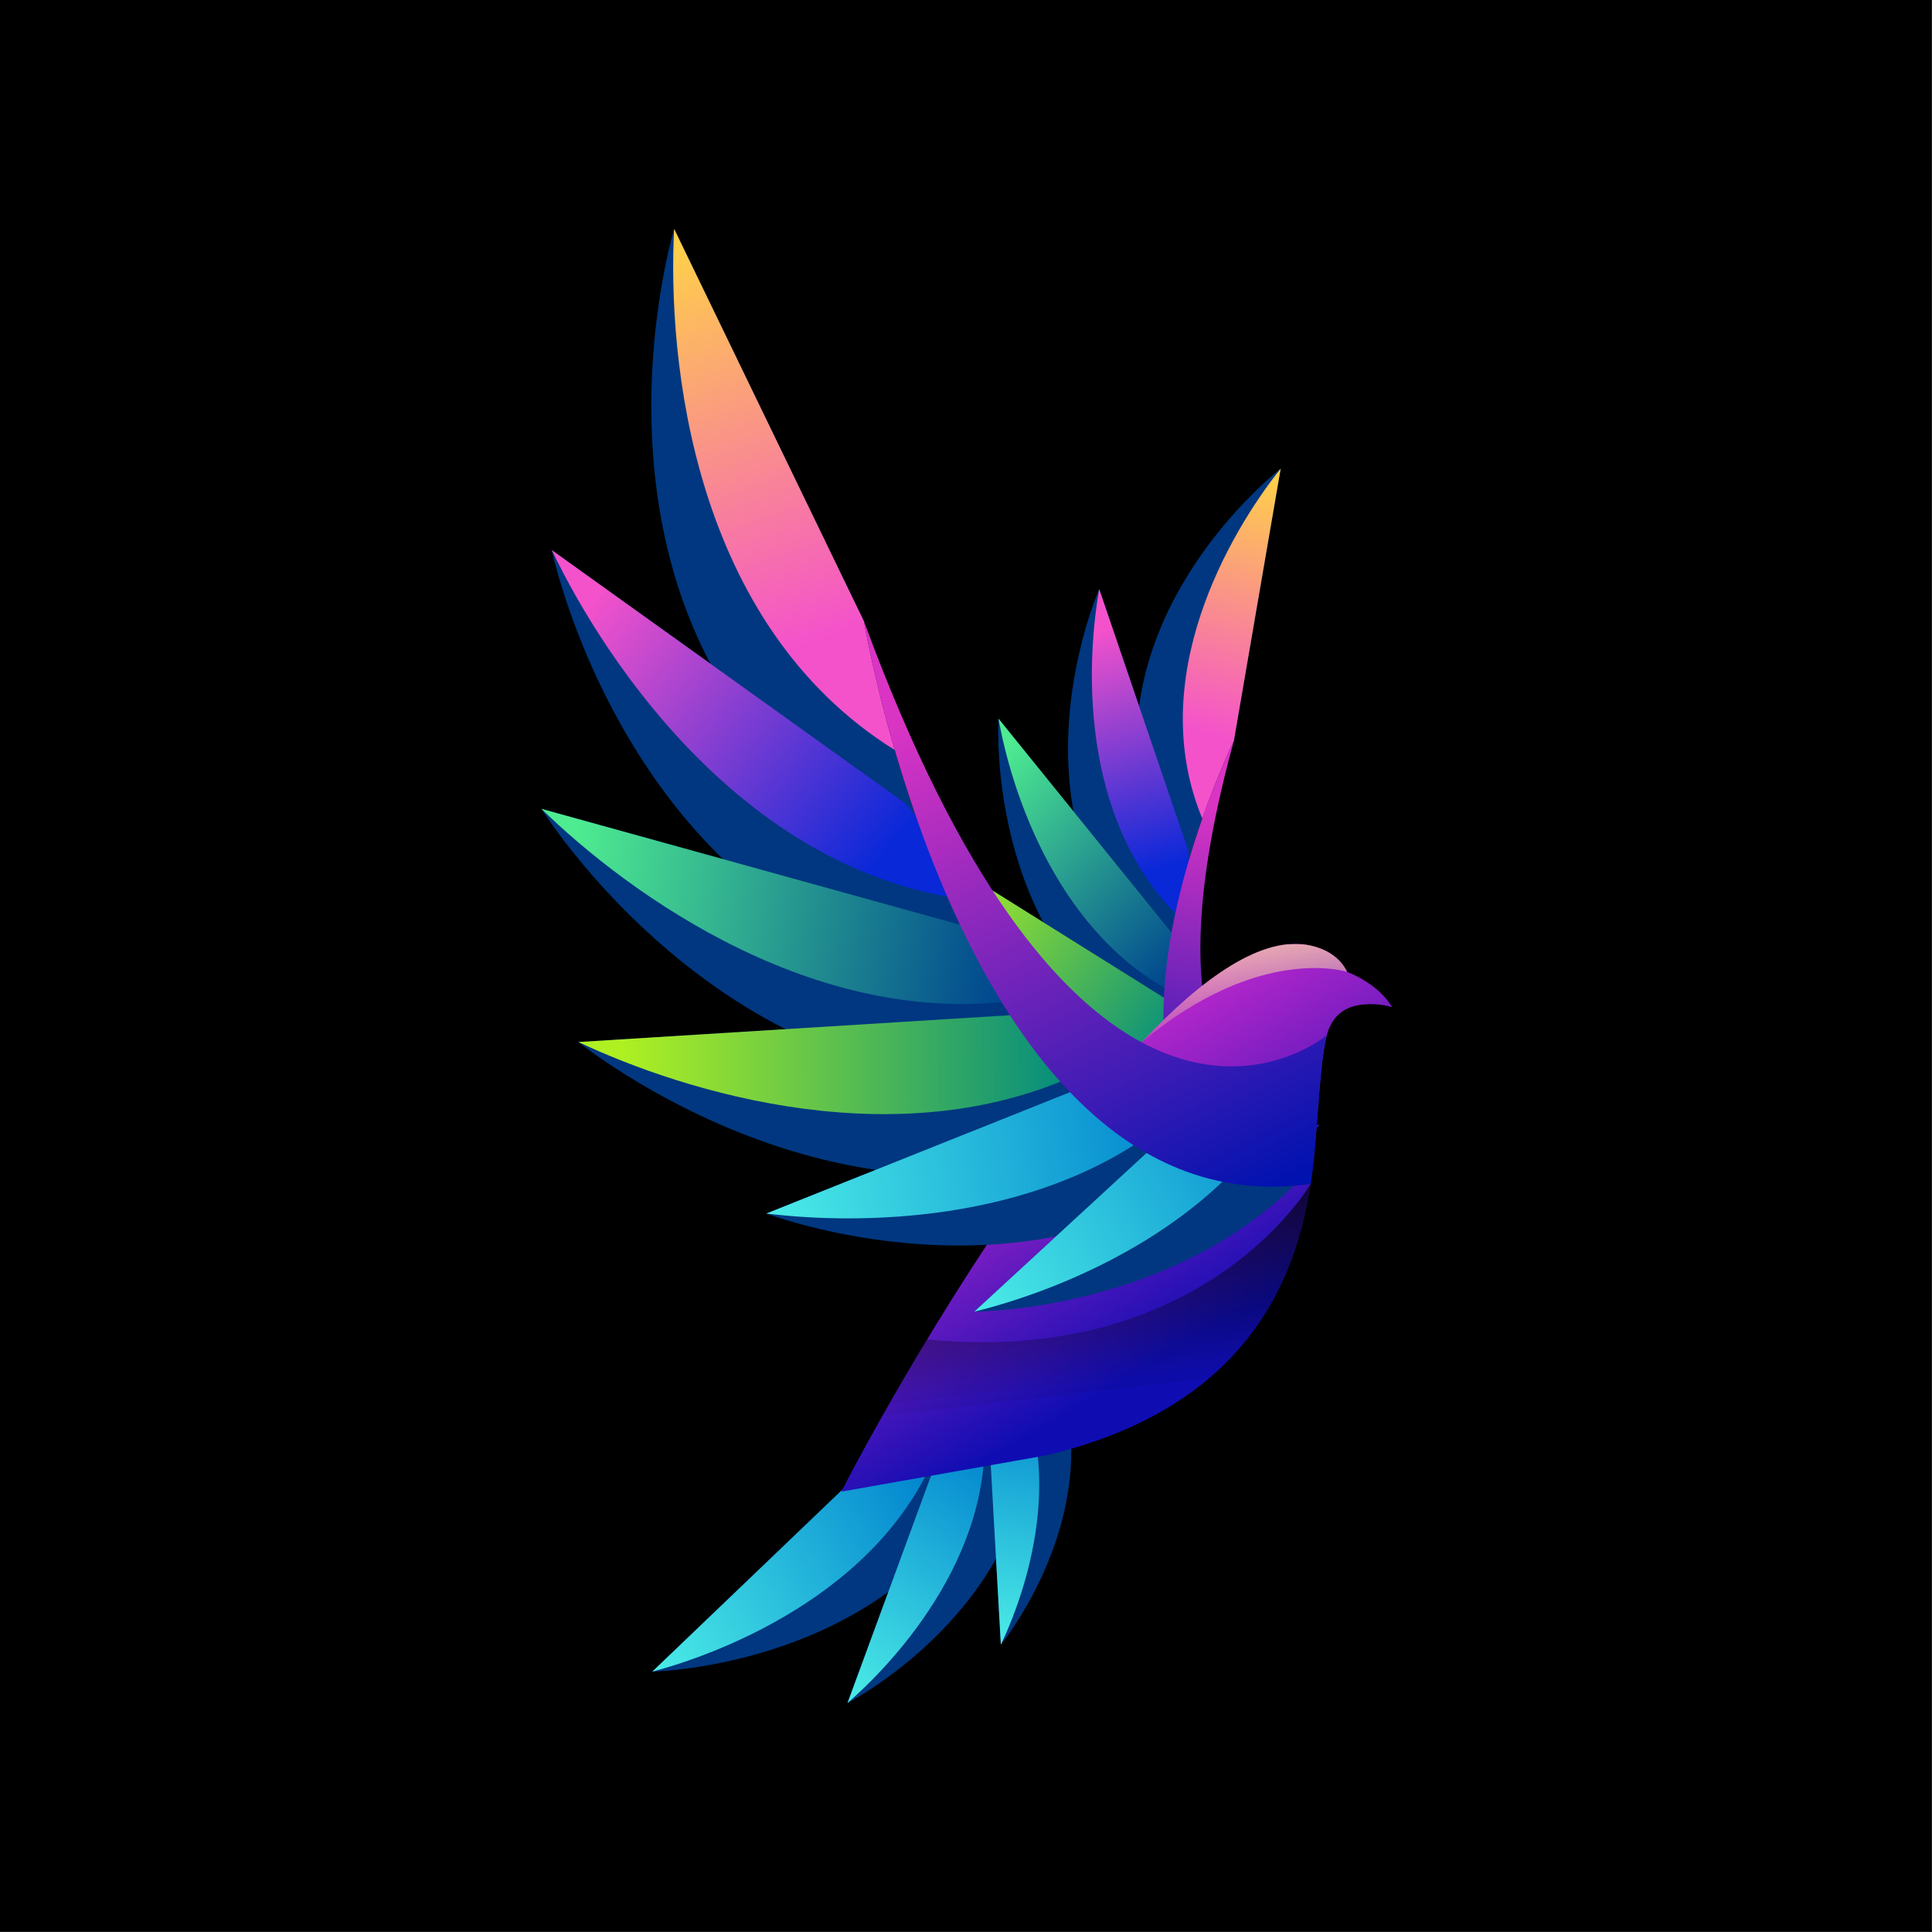
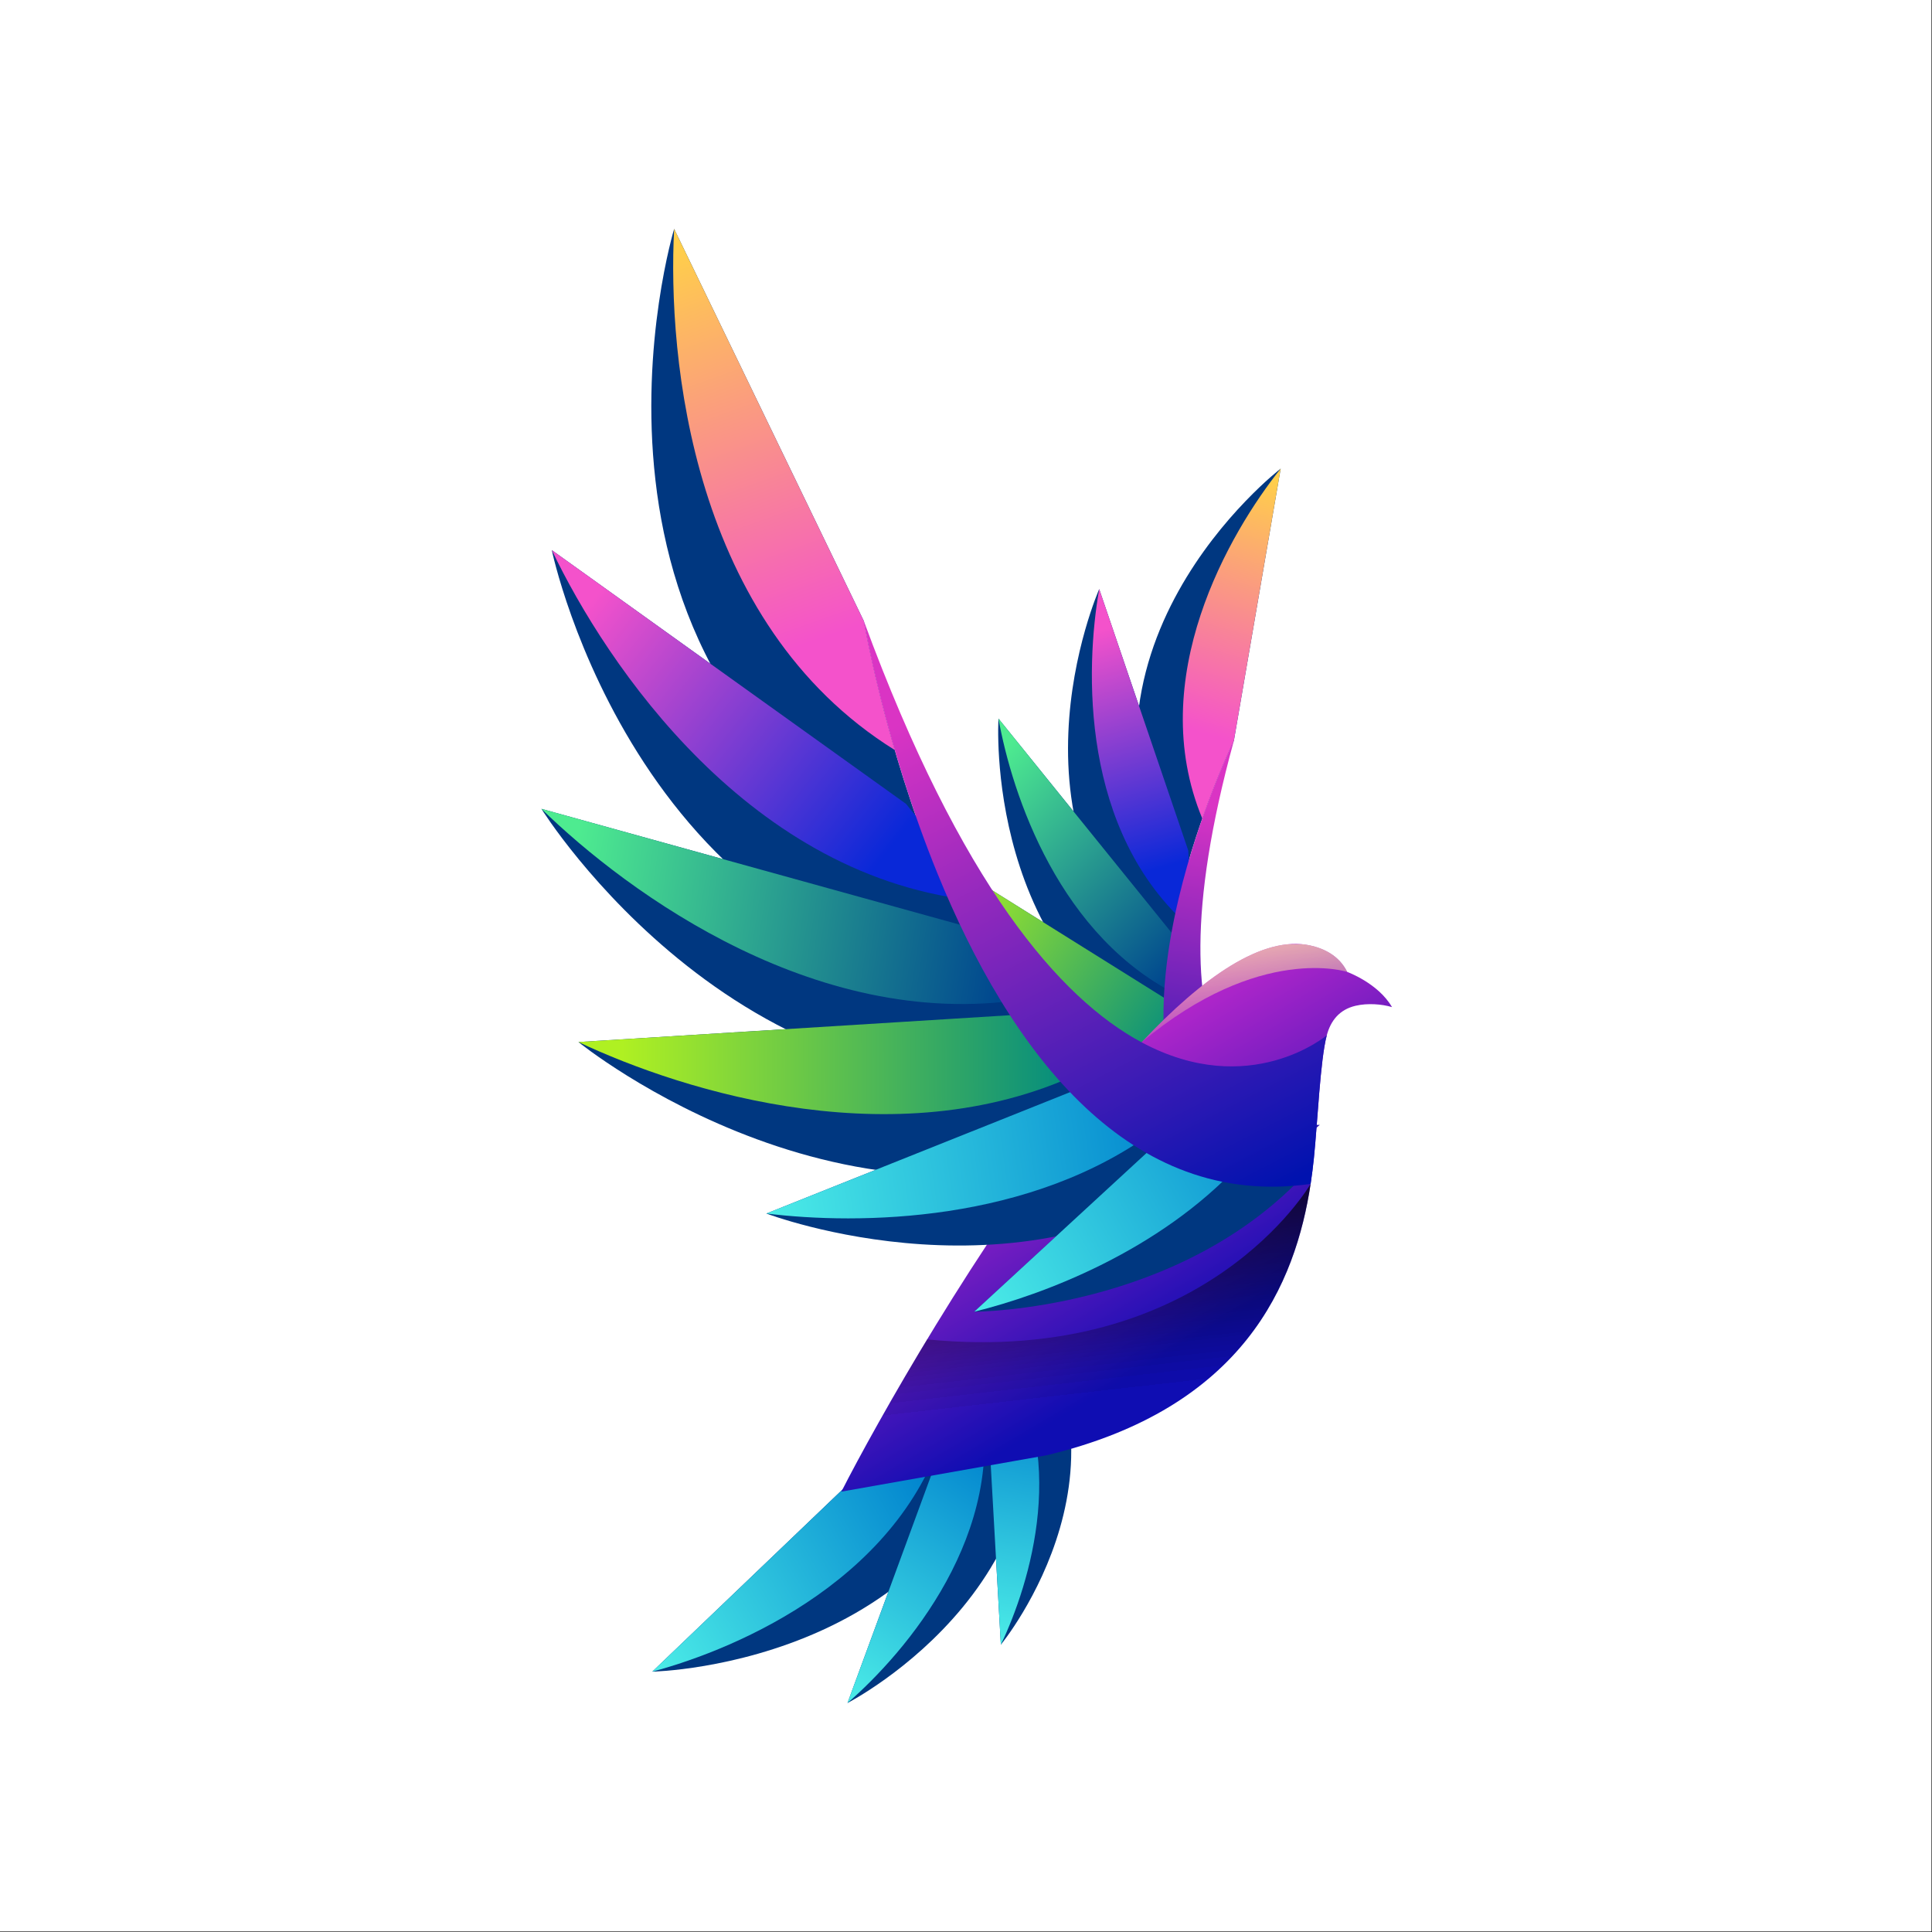
<svg xmlns="http://www.w3.org/2000/svg" xmlns:xlink="http://www.w3.org/1999/xlink" version="1.1" id="Layer_1" x="0px" y="0px" viewBox="0 0 4000 4000" style="enable-background:new 0 0 4000 4000;" xml:space="preserve">
-   <rect x="-0.5" y="-0.5" style="fill:#none;stroke:#000000;stroke-miterlimit:10;" width="4000" height="4000" />
+   <rect x="-0.5" y="-0.5" style="fill:none;stroke:#000000;stroke-miterlimit:10;" width="4000" height="4000" />
  <g>
    <path style="fill-rule:evenodd;clip-rule:evenodd;fill:#003780;" d="M2554.599,1533.681l96.918-563.466   c0,0-494.094,379.949-211.292,890.204C2483.066,1679.921,2554.599,1533.681,2554.599,1533.681" />
    <g>
      <defs>
        <path id="SVGID_1_" d="M2554.599,1533.681l96.918-563.466c-105.559,132.322-282.573,434.202-162.323,724.494     C2522.979,1598.335,2554.599,1533.681,2554.599,1533.681" />
      </defs>
      <clipPath id="SVGID_00000044142787211879527850000016902666270517557382_">
        <use xlink:href="#SVGID_1_" style="overflow:visible;" />
      </clipPath>
      <linearGradient id="SVGID_00000106852620970160319340000013289437149898201244_" gradientUnits="userSpaceOnUse" x1="2609.852" y1="987.905" x2="2459.045" y2="1509.495">
        <stop offset="0" style="stop-color:#FFCE4B" />
        <stop offset="1" style="stop-color:#F452CB" />
      </linearGradient>
      <rect x="2368.944" y="970.214" style="clip-path:url(#SVGID_00000044142787211879527850000016902666270517557382_);fill:url(#SVGID_00000106852620970160319340000013289437149898201244_);" width="282.573" height="724.494" />
    </g>
    <path style="fill-rule:evenodd;clip-rule:evenodd;fill:#003780;" d="M2460.144,1760.835l-184.353-541.205   c0,0-227.991,515.336,172.938,834.963c3.405-56.303,12.289-112.953,24.075-167.077   C2462.366,1811.56,2460.144,1760.835,2460.144,1760.835" />
    <g>
      <defs>
        <path id="SVGID_00000047050050763866057950000004345096379075004816_" d="M2460.144,1760.835l-184.353-541.205     c-28.853,163.456-40.043,502.938,190.009,702.217c2.191-11.539,4.535-22.993,7.005-34.337     C2462.367,1811.556,2460.144,1760.835,2460.144,1760.835" />
      </defs>
      <clipPath id="SVGID_00000170266684587436185500000017648793246051521426_">
        <use xlink:href="#SVGID_00000047050050763866057950000004345096379075004816_" style="overflow:visible;" />
      </clipPath>
      <linearGradient id="SVGID_00000064317095021110537650000002119855318315206313_" gradientUnits="userSpaceOnUse" x1="2276.538" y1="1304.948" x2="2419.342" y2="1793.194">
        <stop offset="0" style="stop-color:#F452CB" />
        <stop offset="1" style="stop-color:#0928D8" />
      </linearGradient>
      <rect x="2235.748" y="1219.63" style="clip-path:url(#SVGID_00000170266684587436185500000017648793246051521426_);fill:url(#SVGID_00000064317095021110537650000002119855318315206313_);" width="237.057" height="702.217" />
    </g>
    <path style="fill-rule:evenodd;clip-rule:evenodd;fill:#003780;" d="M2426.693,1932.44l-359.434-444.63   c0,0-33.305,511.087,385.061,699.182c-8.08-62.676-5.993-128.914,2.221-194.203   C2436.341,1955.562,2426.693,1932.44,2426.693,1932.44" />
    <g>
      <defs>
        <path id="SVGID_00000116232910530555812070000016121434470681249186_" d="M2426.693,1932.44l-359.434-444.63     c27.811,155.652,125.672,455.754,380.909,577.107c1.164-24.023,3.355-48.142,6.374-72.131     C2436.341,1955.56,2426.693,1932.44,2426.693,1932.44" />
      </defs>
      <clipPath id="SVGID_00000093895744740657320370000009127529045822627206_">
        <use xlink:href="#SVGID_00000116232910530555812070000016121434470681249186_" style="overflow:visible;" />
      </clipPath>
      <linearGradient id="SVGID_00000099627216710477410680000004374283206602903999_" gradientUnits="userSpaceOnUse" x1="2054.766" y1="1575.273" x2="2468.288" y2="1978.675">
        <stop offset="0" style="stop-color:#4EEB90" />
        <stop offset="1" style="stop-color:#00478F" />
      </linearGradient>
      <rect x="2067.26" y="1487.81" style="clip-path:url(#SVGID_00000093895744740657320370000009127529045822627206_);fill:url(#SVGID_00000099627216710477410680000004374283206602903999_);" width="387.283" height="577.107" />
    </g>
    <path style="fill-rule:evenodd;clip-rule:evenodd;fill:#003780;" d="M2413.559,2067.991l-484.783-303.107   c0,0,126.866,463.4,549.95,530.121c-8.782-22.931-15.51-46.886-20.448-71.567c-7.721-38.577-11.065-78.93-11.062-119.919   C2425.597,2081.51,2413.559,2067.991,2413.559,2067.991" />
    <g>
      <defs>
        <path id="SVGID_00000120560532534044262710000010054530973312048820_" d="M2413.559,2067.991l-484.783-303.107     c74.718,133.893,255.997,374.741,523.021,417.909c-3.15-25.941-4.582-52.473-4.582-79.277     C2425.592,2081.503,2413.559,2067.991,2413.559,2067.991" />
      </defs>
      <clipPath id="SVGID_00000161614480255940036810000003200104050333711282_">
        <use xlink:href="#SVGID_00000120560532534044262710000010054530973312048820_" style="overflow:visible;" />
      </clipPath>
      <linearGradient id="SVGID_00000152972830509387360110000016566537174263554726_" gradientUnits="userSpaceOnUse" x1="2452.862" y1="2159.413" x2="1964.043" y2="1813.942">
        <stop offset="0" style="stop-color:#008A80" />
        <stop offset="1" style="stop-color:#AFF022" />
      </linearGradient>
      <rect x="1928.776" y="1764.884" style="clip-path:url(#SVGID_00000161614480255940036810000003200104050333711282_);fill:url(#SVGID_00000152972830509387360110000016566537174263554726_);" width="523.021" height="417.909" />
    </g>
    <path style="fill-rule:evenodd;clip-rule:evenodd;fill:#003780;" d="M2454.671,2203.31l-456.237-112.008   c0,0,202.784,305.968,530.843,294.264c-36.641-46.989-59.055-102.433-70.999-162.129   C2456.945,2216.78,2455.748,2210.068,2454.671,2203.31" />
    <g>
      <defs>
        <path id="SVGID_00000042732719797463377000000007450473721404720271_" d="M2454.671,2203.31l-456.237-112.008     c89.046,81.925,274.749,212.824,482.009,208.102c-9.627-24.261-16.91-49.703-22.165-75.967     C2456.945,2216.78,2455.748,2210.068,2454.671,2203.31" />
      </defs>
      <clipPath id="SVGID_00000016770306561824730530000016244643364445446057_">
        <use xlink:href="#SVGID_00000042732719797463377000000007450473721404720271_" style="overflow:visible;" />
      </clipPath>
      <linearGradient id="SVGID_00000000182864038956091340000001338578251451558325_" gradientUnits="userSpaceOnUse" x1="2487.722" y1="2326.628" x2="1972.205" y2="2058.962">
        <stop offset="0" style="stop-color:#0286CF" />
        <stop offset="1" style="stop-color:#51F4E9" />
      </linearGradient>
      <rect x="1998.434" y="2091.302" style="clip-path:url(#SVGID_00000016770306561824730530000016244643364445446057_);fill:url(#SVGID_00000000182864038956091340000001338578251451558325_);" width="482.009" height="212.825" />
    </g>
    <path style="fill-rule:evenodd;clip-rule:evenodd;fill:#003780;" d="M2485.9,2312.449l-340.562,42.309   c0,0,219.863,157.327,464.344,104.224C2551.128,2420.942,2511.402,2370.382,2485.9,2312.449" />
    <g>
      <defs>
        <path id="SVGID_00000056415211476911164430000013262913152801360266_" d="M2485.9,2312.449l-340.562,42.309     c86.644,34.549,243.664,76.484,395.851,45.217C2518.013,2373.561,2499.835,2344.105,2485.9,2312.449" />
      </defs>
      <clipPath id="SVGID_00000115488870813525745960000018333659537527062666_">
        <use xlink:href="#SVGID_00000056415211476911164430000013262913152801360266_" style="overflow:visible;" />
      </clipPath>
      <linearGradient id="SVGID_00000170994383430757443340000001423005216360600449_" gradientUnits="userSpaceOnUse" x1="2636.64" y1="2405.608" x2="2111.455" y2="2345.169">
        <stop offset="0" style="stop-color:#0286CF" />
        <stop offset="1" style="stop-color:#51F4E9" />
      </linearGradient>
      <rect x="2145.338" y="2312.449" style="clip-path:url(#SVGID_00000115488870813525745960000018333659537527062666_);fill:url(#SVGID_00000170994383430757443340000001423005216360600449_);" width="395.851" height="118.793" />
    </g>
    <g>
      <defs>
        <path id="SVGID_00000039839781542364736660000006630735136596007557_" d="M2529.516,2194.96     c-53.563-108.833-72.646-305.657,25.083-661.279c0,0-71.533,146.24-114.374,326.738c-27.585,116.218-43.276,246.64-20.318,361.37     c21.095,105.418,74.819,197.589,181.924,253.325c8.109-8.322,15.763-16.637,22.988-24.811     c31.418-35.538,81.916-100.255,107.691-121.457C2732.51,2328.847,2600.626,2339.449,2529.516,2194.96" />
      </defs>
      <clipPath id="SVGID_00000176738664245886163390000013057502691209115528_">
        <use xlink:href="#SVGID_00000039839781542364736660000006630735136596007557_" style="overflow:visible;" />
      </clipPath>
      <linearGradient id="SVGID_00000075869461625456132420000004476286942892004746_" gradientUnits="userSpaceOnUse" x1="2500.729" y1="2446.518" x2="2611.002" y2="1684.747">
        <stop offset="0" style="stop-color:#0012AF" />
        <stop offset="1" style="stop-color:#DA34C4" />
      </linearGradient>
      <rect x="2396.95" y="1533.681" style="clip-path:url(#SVGID_00000176738664245886163390000013057502691209115528_);fill:url(#SVGID_00000075869461625456132420000004476286942892004746_);" width="335.561" height="941.433" />
    </g>
    <path style="fill-rule:evenodd;clip-rule:evenodd;fill:#003780;" d="M1801.627,3029.043l-451.148,431.918   c0,0,680.762-12.737,763.846-644.586C1959.448,2947.071,1801.627,3029.043,1801.627,3029.043" />
    <g>
      <defs>
        <path id="SVGID_00000132054597072873101890000007798127903962979742_" d="M1801.627,3029.043l-451.148,431.918     c178.666-47.645,530.232-197.789,613.192-530.858C1871.396,2992.799,1801.627,3029.043,1801.627,3029.043" />
      </defs>
      <clipPath id="SVGID_00000061437291949160827340000002908331033597688210_">
        <use xlink:href="#SVGID_00000132054597072873101890000007798127903962979742_" style="overflow:visible;" />
      </clipPath>
      <linearGradient id="SVGID_00000043454120483556196510000011325696086008787099_" gradientUnits="userSpaceOnUse" x1="1903.545" y1="3052.637" x2="1270.835" y2="3419.462">
        <stop offset="0" style="stop-color:#0286CF" />
        <stop offset="1" style="stop-color:#51F4E9" />
      </linearGradient>
      <rect x="1350.479" y="2930.103" style="clip-path:url(#SVGID_00000061437291949160827340000002908331033597688210_);fill:url(#SVGID_00000043454120483556196510000011325696086008787099_);" width="613.192" height="530.859" />
    </g>
    <path style="fill-rule:evenodd;clip-rule:evenodd;fill:#003780;" d="M1939.744,3022.198l-185.115,503.731   c0,0,520.628-266.896,346.161-785.956C2030.603,2899.333,1939.744,3022.198,1939.744,3022.198" />
    <g>
      <defs>
        <path id="SVGID_00000180332824361794660730000018221978653759230599_" d="M1939.744,3022.198l-185.115,503.731     c119.909-104.24,334.566-352.884,272.826-641.287C1979.909,2967.877,1939.744,3022.198,1939.744,3022.198" />
      </defs>
      <clipPath id="SVGID_00000178908293476580812730000000536779707221963396_">
        <use xlink:href="#SVGID_00000180332824361794660730000018221978653759230599_" style="overflow:visible;" />
      </clipPath>
      <linearGradient id="SVGID_00000021837899782232507010000015395204423916075396_" gradientUnits="userSpaceOnUse" x1="2048.613" y1="3016.209" x2="1698.792" y2="3538.252">
        <stop offset="0" style="stop-color:#0286CF" />
        <stop offset="1" style="stop-color:#51F4E9" />
      </linearGradient>
      <rect x="1754.629" y="2884.642" style="clip-path:url(#SVGID_00000178908293476580812730000000536779707221963396_);fill:url(#SVGID_00000021837899782232507010000015395204423916075396_);" width="334.566" height="641.287" />
    </g>
    <path style="fill-rule:evenodd;clip-rule:evenodd;fill:#003780;" d="M2045.845,2937.279l26.307,467.851   c0,0,324.674-394.388,4.899-749.851C2076.057,2807.318,2045.845,2937.279,2045.845,2937.279" />
    <g>
      <defs>
        <path id="SVGID_00000008114145386411185490000003666001133673741705_" d="M2045.845,2937.279l26.307,467.851     c59.949-125.108,145.759-398.785-3.711-608.494C2059.198,2879.823,2045.845,2937.279,2045.845,2937.279" />
      </defs>
      <clipPath id="SVGID_00000153667395122684031290000013125414957947930557_">
        <use xlink:href="#SVGID_00000008114145386411185490000003666001133673741705_" style="overflow:visible;" />
      </clipPath>
      <linearGradient id="SVGID_00000119100417101458548550000002594367022555968647_" gradientUnits="userSpaceOnUse" x1="2168.555" y1="2901.649" x2="2069.215" y2="3441.271">
        <stop offset="0" style="stop-color:#0286CF" />
        <stop offset="1" style="stop-color:#51F4E9" />
      </linearGradient>
      <rect x="2045.845" y="2796.636" style="clip-path:url(#SVGID_00000153667395122684031290000013125414957947930557_);fill:url(#SVGID_00000119100417101458548550000002594367022555968647_);" width="172.066" height="608.494" />
    </g>
    <g>
      <defs>
        <path id="SVGID_00000119080136343485774020000008242175178733170818_" d="M2247.44,2293.019     c-223.463,280.585-434.199,655.134-505.433,795.245l423.774-75.043c411.059-97.627,516.419-357.136,547.732-562.047     c2.77-18.128,4.96-35.828,6.732-52.951c7.704-74.459,13.11-203.887,26.73-254.762c7.938-29.648,25.605-53.199,59.698-61.146     c24.788-5.777,54.256-3.525,75.327,2.796c-28.693-49.661-92.7-72.836-92.7-72.836c-16.948-34.415-49.385-48.907-76.926-54.863     c-98.015-21.195-221.979,65.531-348.872,200.546C2324.87,2199.064,2285.965,2244.644,2247.44,2293.019" />
      </defs>
      <clipPath id="SVGID_00000178187853366688895800000000804160596240781749_">
        <use xlink:href="#SVGID_00000119080136343485774020000008242175178733170818_" style="overflow:visible;" />
      </clipPath>
      <linearGradient id="SVGID_00000120545098683868356000000014059567834472762245_" gradientUnits="userSpaceOnUse" x1="2466.781" y1="2775.165" x2="2047.913" y2="2063.623">
        <stop offset="0" style="stop-color:#0F0DB2" />
        <stop offset="1" style="stop-color:#EC2FD3" />
      </linearGradient>
      <rect x="1742.007" y="1936.217" style="clip-path:url(#SVGID_00000178187853366688895800000000804160596240781749_);fill:url(#SVGID_00000120545098683868356000000014059567834472762245_);" width="1139.993" height="1152.047" />
    </g>
    <defs>
      <filter id="Adobe_OpacityMaskFilter" filterUnits="userSpaceOnUse" x="1742.007" y="2451.174" width="971.506" height="637.09">
        <feColorMatrix type="matrix" values="1 0 0 0 0  0 1 0 0 0  0 0 1 0 0  0 0 0 1 0" />
      </filter>
    </defs>
    <mask maskUnits="userSpaceOnUse" x="1742.007" y="2451.174" width="971.506" height="637.09" id="SVGID_00000108299579993973060790000014633995831907850939_">
      <g style="filter:url(#Adobe_OpacityMaskFilter);">
        <linearGradient id="SVGID_00000156568108485044191800000000751122066264370833_" gradientUnits="userSpaceOnUse" x1="-52.446" y1="2665.65" x2="9.351" y2="3208.595" gradientTransform="matrix(1 0 0 1 2232.955 -311.0717)">
          <stop offset="0" style="stop-color:#FFFFFF" />
          <stop offset="1" style="stop-color:#000000" />
        </linearGradient>
        <rect x="1742.007" y="2451.174" style="fill:url(#SVGID_00000156568108485044191800000000751122066264370833_);" width="971.505" height="637.09" />
      </g>
    </mask>
    <path style="mask:url(#SVGID_00000108299579993973060790000014633995831907850939_);fill-rule:evenodd;clip-rule:evenodd;" d="   M1919.531,2773.086c-80.896,133.793-144.346,249.919-177.524,315.178l423.774-75.043   c411.059-97.627,516.419-357.136,547.732-562.047C2713.513,2451.174,2495.209,2829.824,1919.531,2773.086" />
    <path style="fill-rule:evenodd;clip-rule:evenodd;fill:#003780;" d="M1788.627,1286.122l-392.873-812.233   c0,0-285.41,941.287,546.017,1336.627C1831.061,1539.503,1788.627,1286.122,1788.627,1286.122" />
    <g>
      <defs>
        <path id="SVGID_00000077302370245564230820000013389937269140835745_" d="M1788.627,1286.122l-392.873-812.233     c-14.018,266.753,35.9,816.745,456.748,1078.968C1807.395,1398.138,1788.627,1286.122,1788.627,1286.122" />
      </defs>
      <clipPath id="SVGID_00000058553997067297769680000014350447917717795715_">
        <use xlink:href="#SVGID_00000077302370245564230820000013389937269140835745_" style="overflow:visible;" />
      </clipPath>
      <linearGradient id="SVGID_00000008865040076024171600000006581431299963926455_" gradientUnits="userSpaceOnUse" x1="1438.205" y1="506.708" x2="1723.51" y2="1314.66">
        <stop offset="0" style="stop-color:#FFCE4B" />
        <stop offset="1" style="stop-color:#F452CB" />
      </linearGradient>
      <rect x="1381.736" y="473.889" style="clip-path:url(#SVGID_00000058553997067297769680000014350447917717795715_);fill:url(#SVGID_00000008865040076024171600000006581431299963926455_);" width="470.766" height="1078.968" />
    </g>
    <path style="fill-rule:evenodd;clip-rule:evenodd;fill:#003780;" d="M1875.919,1664.406l-733.471-525.444   c0,0,180.445,870.78,988.498,912.989c-47.317-75.397-87.919-156.268-122.478-236.561   C1925.338,1727.475,1875.919,1664.406,1875.919,1664.406" />
    <g>
      <defs>
        <path id="SVGID_00000000204286196845090160000013731109777697719467_" d="M1875.919,1664.406l-733.471-525.444     c113.021,236.297,410.31,682.325,888.546,726.923c-7.78-16.823-15.286-33.677-22.53-50.505     C1925.337,1727.47,1875.919,1664.406,1875.919,1664.406" />
      </defs>
      <clipPath id="SVGID_00000053515597536162984680000004314447353571093640_">
        <use xlink:href="#SVGID_00000000204286196845090160000013731109777697719467_" style="overflow:visible;" />
      </clipPath>
      <linearGradient id="SVGID_00000053543502914088896240000002256954844795761038_" gradientUnits="userSpaceOnUse" x1="1237.167" y1="1228.118" x2="1868.698" y2="1723.702">
        <stop offset="0" style="stop-color:#F452CB" />
        <stop offset="1" style="stop-color:#0928D8" />
      </linearGradient>
      <rect x="1142.447" y="1138.962" style="clip-path:url(#SVGID_00000053515597536162984680000004314447353571093640_);fill:url(#SVGID_00000053543502914088896240000002256954844795761038_);" width="888.546" height="726.923" />
    </g>
    <path style="fill-rule:evenodd;clip-rule:evenodd;fill:#003780;" d="M1990.52,1915.385l-869.546-240.753   c0,0,426.44,686.599,1136.128,543.965c-67.911-73.031-126.04-159.969-175.432-251.314   C2024.13,1936.207,1990.52,1915.385,1990.52,1915.385" />
    <g>
      <defs>
        <path id="SVGID_00000067923715977701896820000000854210876575604904_" d="M1990.52,1915.385l-869.546-240.753     c178.59,174.261,579.704,469.63,1018.728,391.083c-20.559-31.904-39.886-64.874-58.036-98.439     C2024.13,1936.204,1990.52,1915.385,1990.52,1915.385" />
      </defs>
      <clipPath id="SVGID_00000172428215319268415390000016948002234597333909_">
        <use xlink:href="#SVGID_00000067923715977701896820000000854210876575604904_" style="overflow:visible;" />
      </clipPath>
      <linearGradient id="SVGID_00000058556255661262872520000003251811652386783421_" gradientUnits="userSpaceOnUse" x1="1178.828" y1="1840.196" x2="2079.959" y2="1978.408">
        <stop offset="0" style="stop-color:#4EEB90" />
        <stop offset="1" style="stop-color:#00478F" />
      </linearGradient>
      <rect x="1120.974" y="1674.632" style="clip-path:url(#SVGID_00000172428215319268415390000016948002234597333909_);fill:url(#SVGID_00000058556255661262872520000003251811652386783421_);" width="1018.729" height="469.629" />
    </g>
    <path style="fill-rule:evenodd;clip-rule:evenodd;fill:#003780;" d="M2098.1,2101.435l-900.521,55.977   c0,0,588.256,478.349,1192.573,175.591c-32.324-21.373-62.951-45.945-91.948-73.091c-45.323-42.431-86.661-91.158-124.287-143.773   C2125.964,2107.735,2098.1,2101.435,2098.1,2101.435" />
    <g>
      <defs>
        <path id="SVGID_00000057147312182393301400000002826877743720782231_" d="M2098.1,2101.435l-900.521,55.977     c218.825,103.271,672.617,246.002,1054.994,56.277c-27.858-30.406-54.053-63.146-78.658-97.552     C2125.949,2107.733,2098.1,2101.435,2098.1,2101.435" />
      </defs>
      <clipPath id="SVGID_00000111188540887754546280000016855970494983020212_">
        <use xlink:href="#SVGID_00000057147312182393301400000002826877743720782231_" style="overflow:visible;" />
      </clipPath>
      <linearGradient id="SVGID_00000114052277859096061480000000002285457561176223_" gradientUnits="userSpaceOnUse" x1="2232.865" y1="2249.55" x2="1288.27" y2="2254.897">
        <stop offset="0" style="stop-color:#008A80" />
        <stop offset="1" style="stop-color:#AFF022" />
      </linearGradient>
      <rect x="1197.579" y="2101.435" style="clip-path:url(#SVGID_00000111188540887754546280000016855970494983020212_);fill:url(#SVGID_00000114052277859096061480000000002285457561176223_);" width="1054.995" height="301.979" />
    </g>
    <path style="fill-rule:evenodd;clip-rule:evenodd;fill:#003780;" d="M2275.097,2237.386l-688.448,275.066   c0,0,541.178,206.574,951.527-109.612c-90.168-26.679-169.837-77.27-239.972-142.928   C2290.383,2252.589,2282.685,2245.071,2275.097,2237.386" />
    <g>
      <defs>
        <path id="SVGID_00000178891644541629081080000015696891456582466233_" d="M2275.097,2237.386l-688.448,275.066     c189.508,23.41,548.044,20.95,809.745-175.379c-34.63-22.303-67.333-48.274-98.19-77.162     C2290.383,2252.589,2282.685,2245.071,2275.097,2237.386" />
      </defs>
      <clipPath id="SVGID_00000073690857462679123750000001905352716554368673_">
        <use xlink:href="#SVGID_00000178891644541629081080000015696891456582466233_" style="overflow:visible;" />
      </clipPath>
      <linearGradient id="SVGID_00000097465210155294198910000013839496427288856708_" gradientUnits="userSpaceOnUse" x1="2424.909" y1="2324.712" x2="1517.467" y2="2454.347">
        <stop offset="0" style="stop-color:#0286CF" />
        <stop offset="1" style="stop-color:#51F4E9" />
      </linearGradient>
      <rect x="1586.65" y="2237.386" style="clip-path:url(#SVGID_00000073690857462679123750000001905352716554368673_);fill:url(#SVGID_00000097465210155294198910000013839496427288856708_);" width="809.745" height="298.476" />
    </g>
    <path style="fill-rule:evenodd;clip-rule:evenodd;fill:#003780;" d="M2415.377,2348.807l-398.303,366.952   c0,0,426.645,0.103,691.707-292.498C2598.7,2428.186,2501.292,2399.757,2415.377,2348.807" />
    <g>
      <defs>
        <path id="SVGID_00000160178466716979206450000003036892883726024067_" d="M2415.377,2348.807l-398.303,366.952     c142.934-35.195,382.978-125.516,549.62-305.362C2512.695,2397.769,2462.323,2376.647,2415.377,2348.807" />
      </defs>
      <clipPath id="SVGID_00000168104320901187334990000005991573657971866029_">
        <use xlink:href="#SVGID_00000160178466716979206450000003036892883726024067_" style="overflow:visible;" />
      </clipPath>
      <linearGradient id="SVGID_00000063621477866071202410000006795676284329880764_" gradientUnits="userSpaceOnUse" x1="2685.514" y1="2314.04" x2="1955.909" y2="2718.56">
        <stop offset="0" style="stop-color:#0286CF" />
        <stop offset="1" style="stop-color:#51F4E9" />
      </linearGradient>
      <rect x="2017.074" y="2348.807" style="clip-path:url(#SVGID_00000168104320901187334990000005991573657971866029_);fill:url(#SVGID_00000063621477866071202410000006795676284329880764_);" width="549.62" height="366.952" />
    </g>
    <g>
      <defs>
        <path id="SVGID_00000167367788367291699120000011256192574209221036_" d="M2363.502,2157.958     c-168.664-90.525-373.847-325.648-574.875-871.837c0,0,42.434,253.381,153.144,524.394     c71.285,174.5,170.874,356.311,305.669,482.502c123.853,115.948,277.426,184.939,466.073,158.156     c2.77-18.128,4.96-35.828,6.732-52.951c7.704-74.459,13.11-203.887,26.73-254.762     C2746.974,2143.462,2587.423,2278.141,2363.502,2157.958" />
      </defs>
      <clipPath id="SVGID_00000080191615153758135840000009568076820429523616_">
        <use xlink:href="#SVGID_00000167367788367291699120000011256192574209221036_" style="overflow:visible;" />
      </clipPath>
      <linearGradient id="SVGID_00000002347965351254756760000009115184147639662007_" gradientUnits="userSpaceOnUse" x1="2583.965" y1="2493.635" x2="2026.159" y2="1414.604">
        <stop offset="0" style="stop-color:#0012AF" />
        <stop offset="1" style="stop-color:#DA34C4" />
      </linearGradient>
      <rect x="1788.627" y="1286.122" style="clip-path:url(#SVGID_00000080191615153758135840000009568076820429523616_);fill:url(#SVGID_00000002347965351254756760000009115184147639662007_);" width="958.347" height="1191.836" />
    </g>
    <defs>
      <filter id="Adobe_OpacityMaskFilter_00000181065089454155001110000013442375601817685127_" filterUnits="userSpaceOnUse" x="2363.502" y="1954.231" width="425.798" height="203.727">
        <feColorMatrix type="matrix" values="1 0 0 0 0  0 1 0 0 0  0 0 1 0 0  0 0 0 1 0" />
      </filter>
    </defs>
    <mask maskUnits="userSpaceOnUse" x="2363.502" y="1954.231" width="425.798" height="203.727" id="SVGID_00000183246850297967125600000007659739034700032400_">
      <g style="filter:url(#Adobe_OpacityMaskFilter_00000181065089454155001110000013442375601817685127_);">
        <linearGradient id="SVGID_00000029747819690395391330000016971820079854807950_" gradientUnits="userSpaceOnUse" x1="115.023" y1="2487.09" x2="153.473" y2="2806.283" gradientTransform="matrix(1 0 0 1 2438.721 -619.0807)">
          <stop offset="0" style="stop-color:#FFFFFF" />
          <stop offset="1" style="stop-color:#000000" />
        </linearGradient>
        <rect x="2363.502" y="1954.23" style="fill:url(#SVGID_00000029747819690395391330000016971820079854807950_);" width="425.798" height="203.728" />
      </g>
    </mask>
    <path style="mask:url(#SVGID_00000183246850297967125600000007659739034700032400_);fill-rule:evenodd;clip-rule:evenodd;fill:#FCE2A6;" d="   M2363.502,2157.958c244.944-205.241,425.798-145.683,425.798-145.683c-16.948-34.415-49.385-48.907-76.926-54.863   C2614.359,1936.217,2490.395,2022.943,2363.502,2157.958" />
  </g>
</svg>
